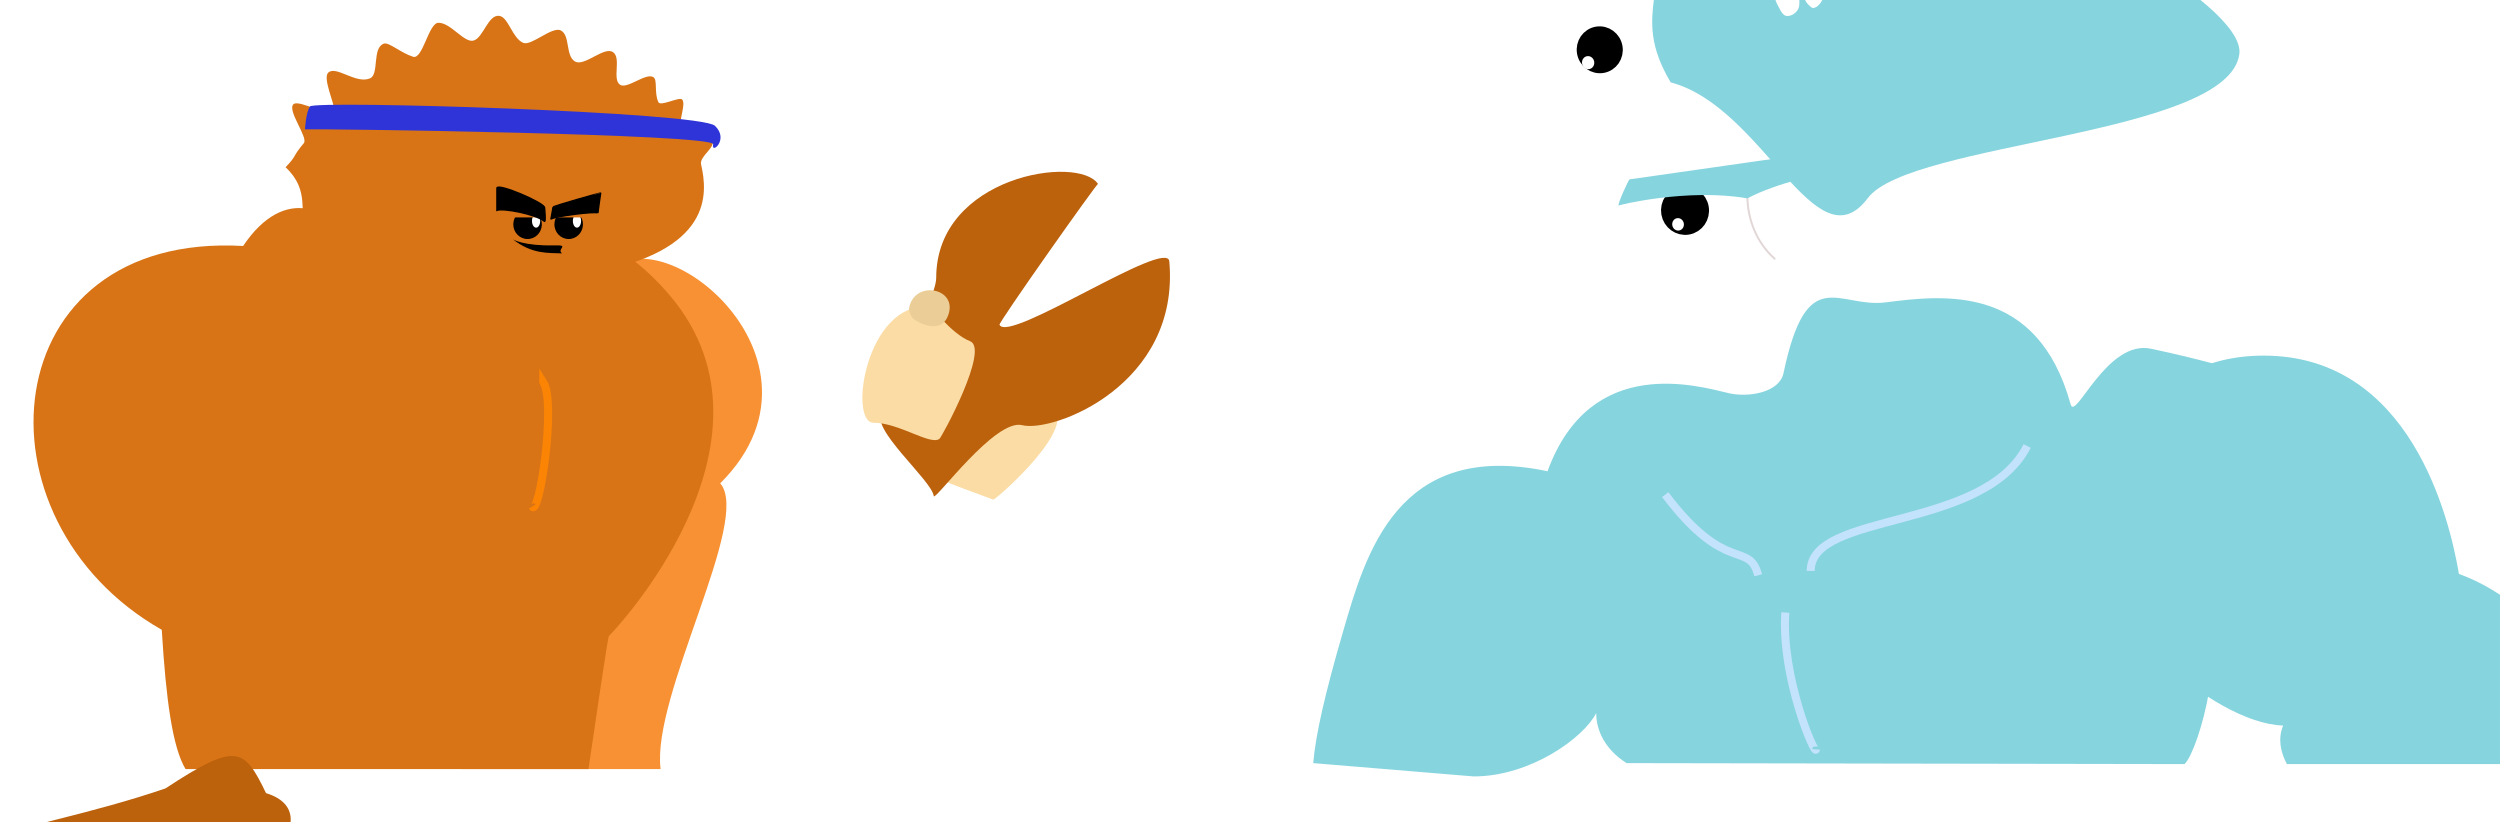
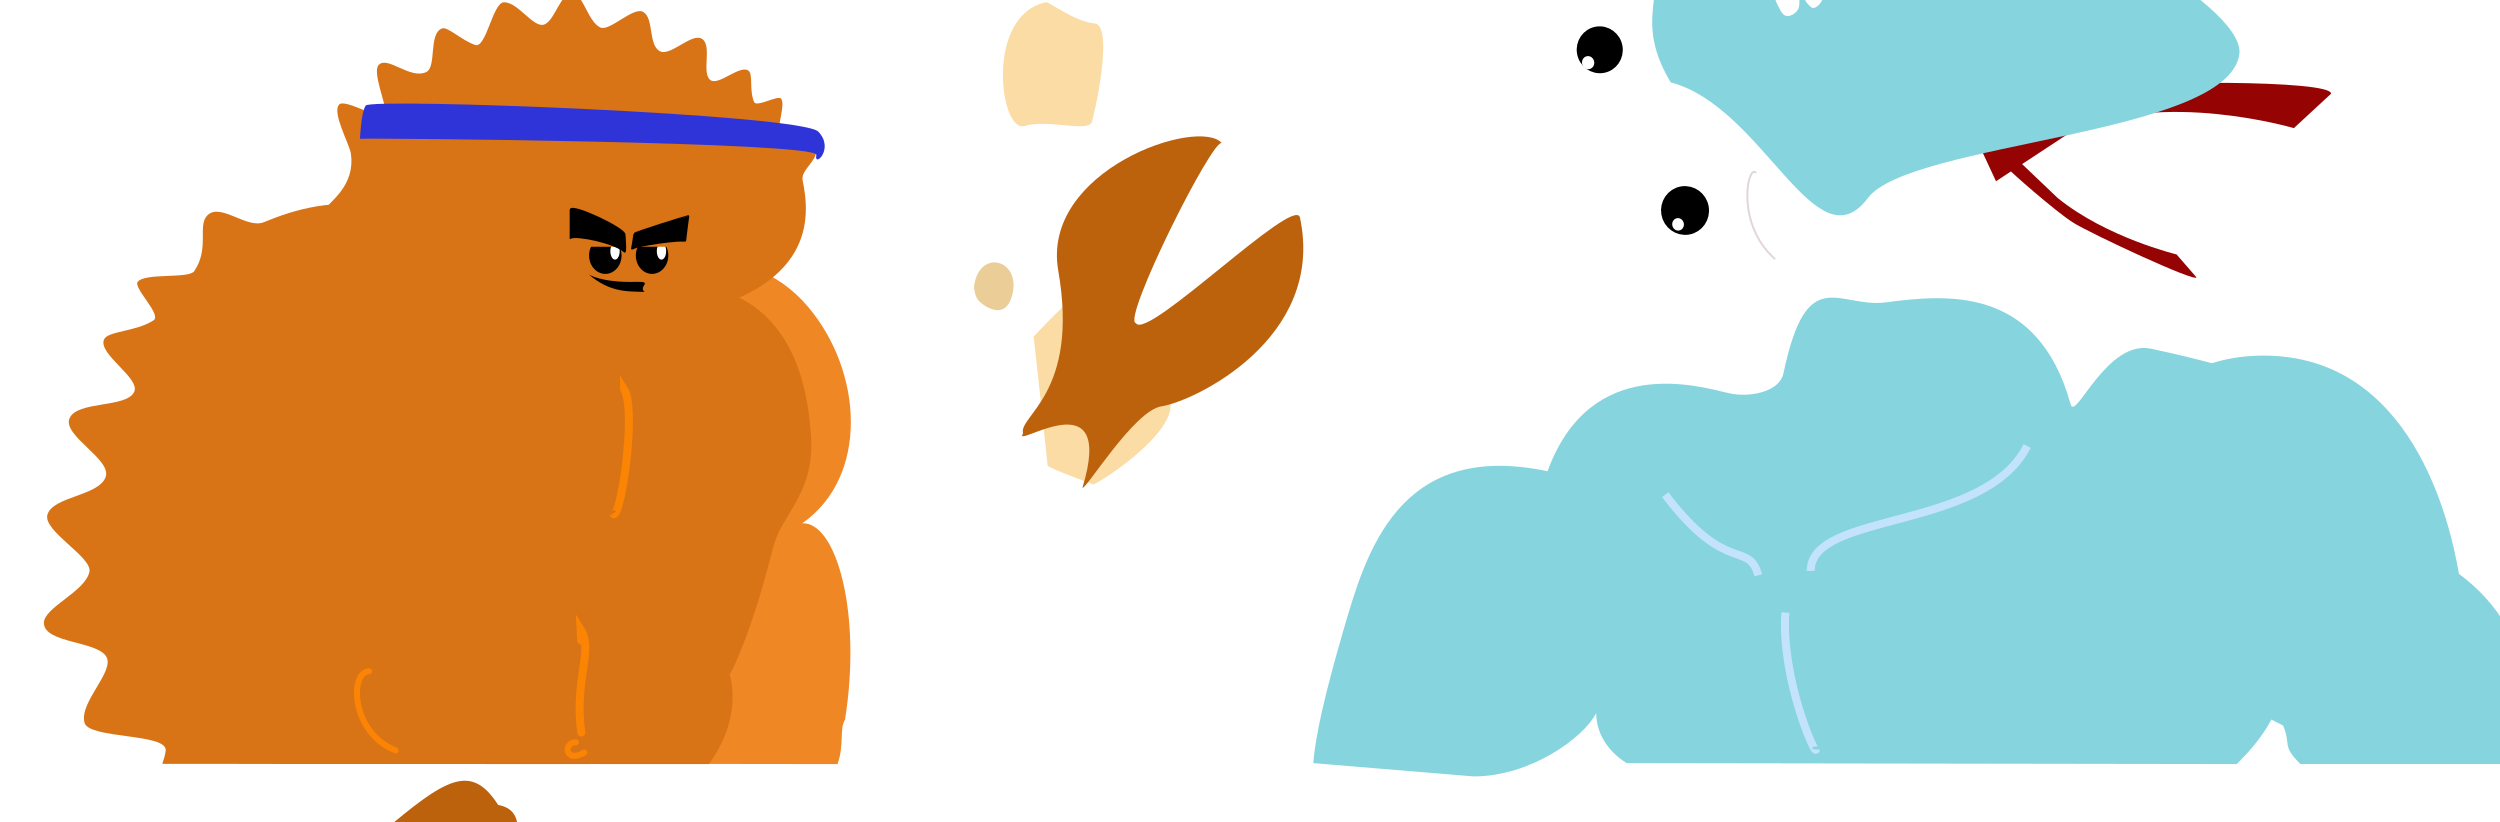
<svg xmlns="http://www.w3.org/2000/svg" xmlns:ns1="https://boxy-svg.com" viewBox="0 0 1248 410" width="1248px" height="410px">
  <defs>
    <path id="path-0" d="M 459.46 92.262 L 491.842 124.645" style="fill: none;" />
    <path id="path-1" d="M 503.107 101.708 C 541.095 100.731 572.751 103.852 603.429 106.92 C 612.04 108.121 612.642 111.852 615.807 113.434 C 616.723 113.892 616.711 111.553 617.436 110.829 C 624.791 97.468 628.944 83.142 636.327 72.067 L 636.653 71.09 C 636.96 70.169 638.608 67.964 638.608 67.507" style="fill: none;" />
    <ns1:grid x="0" y="0" width="32.911" height="30.966" />
    <linearGradient gradientUnits="userSpaceOnUse" x1="1115.336" y1="61.932" x2="1115.336" y2="394.298" id="gradient-1" gradientTransform="matrix(1, 0, 0, 1, 1779.565, 106.2542)">
      <stop offset="0" style="stop-color: rgba(134, 212, 222, 1)" />
      <stop offset="1" style="stop-color: rgba(54, 183, 200, 1)" />
    </linearGradient>
    <linearGradient gradientUnits="userSpaceOnUse" x1="172.321" y1="130.893" x2="172.321" y2="308.092" id="gradient-2">
      <stop offset="0" style="stop-color: rgba(216, 116, 22, 1)" />
      <stop offset="1" style="stop-color: rgba(124, 66, 13, 1)" />
    </linearGradient>
  </defs>
  <rect width="1248" height="350" style="stroke-linejoin: round; stroke-width: 0px; stroke: rgb(0, 0, 0); fill: rgba(33, 45, 61, 0);" x="1779.565" y="106.254" />
  <ellipse style="paint-order: stroke; stroke: rgb(0, 0, 0); stroke-width: 0px; fill: rgb(118, 185, 194);" cx="2802.31" cy="212.091" rx="29.981" ry="34.657" />
  <path style="fill: rgb(250, 220, 164); stroke: rgb(0, 0, 0); stroke-width: 0px; transform-origin: 2763.15px 369.077px;" d="M 2771.773 348.663 C 2753.708 349.013 2706.944 370.021 2743.18 376.392 C 2746.556 376.072 2712.301 385.654 2753.466 390.963 C 2790.029 391.795 2800.34 356.663 2795.349 347.177 L 2771.773 348.663 Z" />
  <path style="stroke: rgb(0, 0, 0); paint-order: fill; stroke-width: 5px; stroke-opacity: 0; fill: url('#gradient-1');" d="M 2999.318 399.341 C 3013.665 441.595 3015.401 451.575 2987.11 477.098 C 2952.25 508.547 2821.455 512.044 2789.557 464.805 C 2772.329 420.382 2786.736 312.313 2782.545 285.691 C 2758.148 158.35 2944.583 125.949 2990.073 231.062 C 3009.779 276.594 2982.201 348.928 2999.318 399.341 Z" />
  <ellipse style="fill: rgb(255, 255, 255); paint-order: stroke; stroke-width: 6px; stroke: rgb(255, 255, 255);" cx="2830.843" cy="244.812" rx="41.015" ry="37.623" />
  <ellipse style="fill: rgb(255, 255, 255); paint-order: stroke; stroke-width: 6px; stroke: rgb(255, 255, 255); transform-origin: 2922.93px 246.64px;" cx="2922.944" cy="246.64" rx="43.763" ry="41.659" />
  <path style="fill: rgb(255, 255, 255); paint-order: fill; stroke: rgb(0, 0, 0); stroke-width: 0px;" d="M 2850.113 292.569 C 2849.919 293.121 2849.219 301.556 2849.219 302.568 C 2849.219 302.77 2849.143 307.851 2849.143 309.163 C 2849.143 310.465 2848.762 313.141 2850.189 317.885 C 2851.067 320.816 2850.97 321.194 2852.128 322.992 C 2853.648 325.349 2859.35 325.956 2861.599 322.779 C 2863.326 320.342 2863.824 313.709 2863.838 313.525 C 2864.254 307.712 2864.21 301.216 2864.21 299.269 C 2864.21 299.087 2863.344 293.141 2862.793 292.356 C 2861.694 290.788 2850.189 291.065 2850.189 292.569" />
  <g transform="matrix(0.78393, 0, 0, 0.78393, 2690.482, 168.1785)" style="">
    <g>
      <ellipse style="stroke: rgb(0, 0, 0); paint-order: stroke; stroke-width: 12.648px;" cx="20.34" cy="90.046" rx="12.335" ry="12.678" transform="matrix(0.999709, 0.024132, -0.024132, 0.999709, 260.8167, 18.07469)" />
      <ellipse style="stroke: rgb(140, 37, 37); fill: rgb(255, 255, 255); stroke-opacity: 0; paint-order: stroke; stroke-width: 12.648px;" cx="8.84" cy="101.025" rx="4.968" ry="5.311" transform="matrix(0.999709, 0.024132, -0.024132, 0.999709, 261.3612, 15.79902)" />
    </g>
  </g>
  <ellipse style="stroke: rgb(0, 0, 0); paint-order: stroke; stroke-width: 12.648px;" cx="20.34" cy="90.046" rx="9.67" ry="9.939" transform="matrix(0.999709, 0.024132, -0.024132, 0.999709, 2817.116, 162.5674)" />
  <ellipse style="stroke: rgb(140, 37, 37); fill: rgb(255, 255, 255); stroke-opacity: 0; paint-order: stroke; stroke-width: 12.648px;" cx="8.84" cy="101.025" rx="3.895" ry="4.163" transform="matrix(0.999709, 0.024132, -0.024132, 0.999709, 2820.664, 159.3407)" />
  <path d="M 1930.698 264.239 C 1936.466 247.343 1915.443 263.996 1915.443 277.677 C 1915.443 291.358 1920.831 306.303 1934.646 308.764 C 1936.818 309.15 1946.129 300.136 1947.917 297.822 C 1953.063 291.164 1943.661 291.444 1939.713 287.388 C 1931.385 278.836 1926.111 277.677 1930.698 264.239 Z" style="stroke: rgb(0, 0, 0); stroke-width: 0px; fill: rgb(244, 134, 32); transform-box: fill-box; transform-origin: 263.495% 145.354%;" transform="matrix(-1, 0, 0, -1, 0.000217, -0.00004)" />
  <g transform="matrix(1, 0, 0, 1, 1774.405, 99.2254)">
    <path style="stroke: rgb(0, 0, 0); transform-box: fill-box; transform-origin: 67.576% 62.349%; stroke-width: 0px; paint-order: fill; fill-rule: evenodd; fill: url('#gradient-2');" d="M 28.101 233.462 C 28.083 233.444 32.463 226.558 40.427 217.21 C 43.681 213.39 33.925 201.9 38.32 197.559 C 42.069 193.856 60.198 201.109 61.005 195.028 C 61.565 190.811 56.981 176.81 61.005 173.063 C 66.344 168.091 75.698 177.334 85.27 173.278 C 91.713 170.548 86.489 155.341 94.69 152.523 C 98.082 151.357 105.904 155.909 114.421 158.643 C 121.05 160.771 124.952 135.627 131.638 135.627 C 140.063 135.627 148.941 149.326 155.303 147.702 C 162.061 145.977 165.253 129.662 172.974 130.967 C 179.057 131.995 181.755 146.238 189.095 149.247 C 194.569 151.491 208.604 137.87 214.501 140.82 C 220.998 144.071 217.509 158.089 224.162 161.871 C 230.457 165.45 243.568 151.65 249.675 155.407 C 255.837 159.197 249.01 173.947 254.657 177.621 C 259.495 180.769 272.226 169.154 277.254 172.504 C 280.137 174.425 277.59 183.068 280.603 189.413 C 282.052 192.465 294.661 185.623 296.619 187.539 C 299.633 190.489 293.63 203.703 296.246 206 C 303.996 212.808 313.642 210.472 316.71 214.692 C 320.395 219.761 308.776 222.701 310.119 228.523 C 315.555 252.1 319.205 302.213 179.873 307.682 C 6.136 314.5 28.101 234.105 28.101 233.462 Z" />
    <g transform="matrix(1, 0, 0, 1, -136.7882, -23.26958)" style="transform-origin: 367.697px 258.584px;">
      <g transform="matrix(0.78393, 0, 0, 0.78393, 524.9594, 230.3359)">
        <ellipse style="stroke: rgb(0, 0, 0); paint-order: stroke; stroke-width: 0px;" cx="20.34" cy="90.046" rx="12.335" ry="12.678" transform="matrix(0.999709, 0.024132, -0.024132, 0.999709, -273.2709, -32.27812)" />
      </g>
      <path style="stroke: rgb(0, 0, 0); stroke-width: 0px;" d="M 341.713 309.865 C 321.923 308.536 315.064 291.688 315.064 291.688 C 323.606 297.967 341.896 298.233 350.637 297.307 C 339.073 301.619 351.723 310.536 341.713 309.865 Z" />
      <path style="fill: rgb(216, 216, 216); stroke: rgb(0, 0, 0); fill-opacity: 0; stroke-linecap: round; stroke-width: 0px;" d="M 304.235 258.878 C 304.235 246.69 334.878 249.619 342.873 265.817 C 351.932 273.234 367.779 245.062 371.745 250.241" />
      <ellipse style="stroke: rgb(0, 0, 0); fill: rgb(255, 255, 255); stroke-opacity: 0; stroke-width: 0px;" cx="329.156" cy="276.006" rx="4.201" ry="6.863" />
      <ellipse style="stroke: rgb(0, 0, 0); paint-order: stroke; stroke-width: 0px;" cx="20.34" cy="90.046" rx="9.67" ry="9.939" transform="matrix(0.999709, 0.024132, -0.024132, 0.999709, 334.6534, 185.4752)" />
      <ellipse style="stroke: rgb(0, 0, 0); fill: rgb(255, 255, 255); stroke-opacity: 0; stroke-width: 0px;" cx="356.999" cy="276.006" rx="4.201" ry="6.863" />
    </g>
  </g>
  <ellipse style="stroke-opacity: 0; stroke: rgb(149, 223, 244); fill: rgb(180, 226, 231);" cx="2923.531" cy="300.438" rx="15.177" ry="7.306" />
  <path style="paint-order: stroke; stroke: rgb(0, 0, 0); stroke-width: 0px; fill: rgb(144, 229, 241); transform-origin: 2985.74px 205.246px;" d="M 2960.054 197.45 C 2963.059 159.347 3020.992 169.339 3010.069 214.782 C 3003.779 235.998 2978.857 240.247 2978.862 233.73" transform="matrix(0.999709, 0.024132, -0.024132, 0.999709, 0, -0.000001)" />
  <path style="fill: rgb(255, 255, 255); paint-order: fill; stroke: rgb(0, 0, 0); stroke-width: 0px;" d="M 2872.304 294.399 C 2872.112 294.951 2871.41 300.668 2871.41 301.681 C 2871.41 301.883 2871.003 307.165 2871.003 308.475 C 2871.003 309.777 2870.445 313.717 2871.522 318.596 C 2872.234 321.826 2872.461 322.584 2874.97 325.383 C 2876.888 327.521 2881.484 324.977 2883.735 321.802 C 2885.462 319.366 2885.766 314.129 2885.78 313.945 C 2886.196 308.133 2886.402 303.046 2886.402 301.099 C 2886.402 300.914 2885.537 294.971 2884.985 294.183 C 2883.887 292.618 2872.38 292.893 2872.38 294.396" />
  <path d="M 2868.363 299.024 C 2851.757 300.472 2835.729 303.642 2839.757 293.728 C 2843.785 283.813 2850.85 283.728 2857.909 283.88 C 2861.426 283.955 2870.123 283.939 2873.582 283.579 C 2876.564 283.268 2883.227 282.66 2894.903 291.558 C 2906.578 300.454 2890.495 306.712 2868.363 299.024 Z" style="fill: rgb(250, 220, 164); paint-order: fill; stroke: rgb(0, 0, 0); stroke-width: 0px; transform-origin: 2872.22px 295.987px;" />
  <ellipse style="stroke: rgb(0, 0, 0); paint-order: stroke; stroke-width: 6px;" cx="2864.627" cy="282.595" rx="10.873" ry="5.704" />
  <path d="M 2987.11 208.779 C 2987.11 215.021 2983.21 220.082 2978.401 220.082 C 2978.087 220.082 2977.779 220.06 2977.475 220.018 C 2977.45 214.645 2974.249 210.042 2969.707 208.099 C 2969.977 202.172 2973.765 197.476 2978.401 197.476 C 2983.21 197.476 2987.11 202.536 2987.11 208.779 Z" style="stroke: rgb(0, 0, 0);" />
  <ellipse style="stroke-opacity: 0; stroke: rgb(149, 223, 244); fill: rgb(180, 226, 231);" cx="2818.225" cy="295.605" rx="14.066" ry="7.306" />
  <path style="fill: rgb(250, 220, 164); stroke: rgb(0, 0, 0); stroke-width: 0px;" d="M 2889 366.557 C 2871.698 365.762 2840.058 387.235 2867.8 393.107 C 2870.385 392.815 2844.161 401.646 2875.678 406.539 C 2903.667 407.306 2930.115 375.633 2921.06 372.841 C 2900.465 366.492 2900.3 367.28 2889 366.557 Z" />
  <path style="stroke: rgb(0, 0, 0); stroke-width: 0px; fill: rgb(201, 93, 20); transform-box: fill-box; transform-origin: 255.361% -87.968%;" d="M 1904.393 385.075 C 1878.476 387.962 1887.398 431.069 1913.315 428.182 C 1913.315 428.182 1953.757 417.413 1925.975 418.34 C 1898.193 419.267 1905.036 395.104 1912.997 392.948 C 1920.958 390.793 1904.393 384.878 1904.393 385.075 Z" />
  <g transform="matrix(1, 0, 0, 1, 1782.968, 96.61983)">
    <path style="stroke: rgb(0, 0, 0); transform-box: fill-box; transform-origin: -40.215% 214.156%; stroke-width: 0px; fill: rgb(244, 134, 32);" d="M 331.446 162.417 C 342.464 192.25 248 214.05 254.965 166.736 C 257.283 185.332 320.428 132.584 331.446 162.417 Z" transform="matrix(-1, 0, 0, -1, 0.000015, -0.000049)" />
    <path style="stroke: rgb(0, 0, 0); transform-box: fill-box; transform-origin: -27.107% 202.499%; stroke-width: 0px; fill: rgb(201, 93, 20);" d="M 277.272 134.629 C 262.917 143.754 244.761 176.998 246.727 184.029 C 265.054 156.149 310.276 174.656 326.974 173.881 C 343.671 173.105 319.844 107.565 277.272 134.629 Z" transform="matrix(-1, 0, 0, -1, -0.000012, 0.000019)" />
  </g>
  <path style="stroke: rgb(0, 0, 0); stroke-width: 0px; fill: rgb(244, 134, 32); transform-origin: 1999.31px 343.902px;" d="M 2077.574 395.548 C 2091.343 366.771 1990.035 365.117 1994.75 406.139 C 1998.389 389.061 2063.806 424.327 2077.574 395.548 Z" />
  <g transform="matrix(0.876621, 0.045942, -0.033278, 0.634978, 1440.464, 416.4529)" style="transform-origin: 554.424px -74.481px;">
    <path d="M 585.232 -186.119 C 585.232 -186.119 606.437 -173.561 612.352 -164.666 C 619.637 -153.711 619.031 -133.474 619.031 -133.474 L 617.457 -13.851 L 585.448 -13.851 L 580.677 -19.767 L 580.677 -22.919 C 583.372 -23.692 585.232 -25.335 585.232 -27.236 C 585.232 -29.137 583.372 -30.781 580.677 -31.553 L 580.677 -34.646 C 583.372 -35.418 585.232 -37.061 585.232 -38.963 C 585.232 -40.864 583.372 -42.507 580.677 -43.28 L 580.677 -46.372 C 583.372 -47.145 585.232 -48.788 585.232 -50.689 C 585.232 -52.591 583.372 -54.234 580.677 -55.006 L 580.677 -58.099 C 583.372 -58.872 585.232 -60.515 585.232 -62.416 C 585.232 -64.317 583.372 -65.961 580.677 -66.733 L 580.677 -69.826 C 583.372 -70.598 585.232 -72.241 585.232 -74.143 C 585.232 -76.044 583.372 -77.687 580.677 -78.46 L 580.677 -81.082 C 585.232 -87.348 587.956 -90.176 585.232 -98.476 L 585.232 -186.119 Z" style="fill: rgb(216, 216, 216); stroke: rgb(0, 0, 0); stroke-width: 0px;" />
    <rect x="591.501" y="-136.767" width="6.682" height="106.109" style="stroke: rgb(0, 0, 0); stroke-opacity: 0; fill: rgb(255, 255, 255); stroke-width: 0px;" rx="3.911" ry="3.911" />
    <rect x="585.848" y="-6.565" width="27.065" height="55.004" style="stroke: rgb(0, 0, 0); fill: rgb(130, 107, 82); stroke-width: 0px;" rx="11.347" ry="11.347" />
    <rect x="574.786" y="-13.851" width="50.271" height="11.815" style="stroke-miterlimit: 4.15; stroke: rgb(0, 0, 0); fill: rgb(80, 64, 64); stroke-width: 0px;" rx="4.274" ry="4.274" />
    <text style="fill: rgb(255, 255, 255); font-family: 'agave NF'; font-size: 26.502px; font-weight: 700; letter-spacing: -0.7px; line-height: 42.403px; stroke-width: 0px; word-spacing: -0.9px; white-space: pre; transform-box: fill-box; transform-origin: 45.024px 13.296px;" transform="matrix(0, -1.169721, 0.640752, 0, 92.13033, -179.0036)" x="470.535" y="108.548">Borrow</text>
  </g>
  <path style="stroke: rgb(0, 0, 0); stroke-width: 0px; fill: rgb(201, 93, 20); transform-origin: 2002.93px 347.469px;" d="M 2022.314 439.582 C 2008.58 433.953 1992.462 407.242 1994.822 400.535 C 2011.42 422.374 2057.424 397.448 2073.969 395.114 C 2090.515 392.779 2063.048 456.277 2022.314 439.582 Z" />
  <path d="M 1817.649 409.551 C 1825.477 426.563 1801.611 412.013 1801.611 396.913 C 1801.611 381.811 1805.65 369.378 1817.649 366.662 C 1819.535 366.234 1829.833 366.823 1831.385 369.378 C 1835.855 376.727 1828.706 381.473 1825.276 385.95 C 1818.043 395.392 1814.334 402.346 1817.649 409.551 Z" style="stroke: rgb(0, 0, 0); stroke-width: 0px; fill: rgb(201, 93, 20); transform-box: fill-box; transform-origin: 567.27% -18.007%;" />
  <path d="M 1838.812 433.813 C 1849.648 457.268 1816.614 437.211 1816.614 416.391 C 1816.614 395.572 1822.203 378.431 1838.812 374.686 C 1841.424 374.098 1855.675 374.909 1857.826 378.431 C 1864.012 388.563 1854.116 395.107 1849.368 401.28 C 1839.356 414.295 1834.223 423.879 1838.812 433.813 Z" style="stroke: rgb(0, 0, 0); stroke-width: 0px; fill: rgb(201, 93, 20); transform-box: fill-box; transform-origin: 466.083% -35.176%;" />
  <path d="M 1867.863 440.736 C 1878.698 464.191 1845.664 444.134 1845.664 423.314 C 1845.664 402.495 1851.255 385.354 1867.863 381.609 C 1870.474 381.021 1884.726 381.832 1886.876 385.354 C 1893.062 395.486 1883.166 402.03 1878.42 408.203 C 1868.408 421.218 1863.273 430.802 1867.863 440.736 Z" style="stroke: rgb(0, 0, 0); stroke-width: 0px; fill: rgb(201, 93, 20); transform-box: fill-box; transform-origin: 400.394% -45.661%;" />
  <path d="M 2147.526 302.225 L 2147.526 296.308 L 2153.443 296.308 L 2153.443 254.892 L 2147.526 254.892 L 2147.526 248.975 L 2171.193 248.975 L 2171.193 254.892 L 2165.276 254.892 L 2165.276 296.308 L 2177.109 296.308 L 2177.109 290.392 L 2183.026 290.392 L 2183.026 284.475 L 2188.943 284.475 L 2188.943 302.225 L 2147.526 302.225 Z M 2194.85 296.308 L 2194.85 272.642 L 2200.767 272.642 L 2200.767 266.725 L 2230.35 266.725 L 2230.35 272.642 L 2236.267 272.642 L 2236.267 296.308 L 2230.35 296.308 L 2230.35 302.225 L 2200.767 302.225 L 2200.767 296.308 L 2194.85 296.308 Z M 2206.683 296.308 L 2224.433 296.308 L 2224.433 272.642 L 2206.683 272.642 L 2206.683 296.308 Z M 2242.174 302.225 L 2242.174 266.725 L 2259.924 266.725 L 2259.924 272.642 L 2265.841 272.642 L 2265.841 266.725 L 2277.674 266.725 L 2277.674 272.642 L 2283.591 272.642 L 2283.591 302.225 L 2271.757 302.225 L 2271.757 278.558 L 2265.841 278.558 L 2265.841 296.308 L 2259.924 296.308 L 2259.924 278.558 L 2254.007 278.558 L 2254.007 302.225 L 2242.174 302.225 Z M 2289.51 302.225 L 2289.51 266.725 L 2307.26 266.725 L 2307.26 272.642 L 2313.177 272.642 L 2313.177 266.725 L 2325.01 266.725 L 2325.01 272.642 L 2330.927 272.642 L 2330.927 302.225 L 2319.094 302.225 L 2319.094 278.558 L 2313.177 278.558 L 2313.177 296.308 L 2307.26 296.308 L 2307.26 278.558 L 2301.344 278.558 L 2301.344 302.225 L 2289.51 302.225 Z M 2348.668 302.225 L 2348.668 296.308 L 2354.584 296.308 L 2354.584 272.642 L 2348.668 272.642 L 2348.668 266.725 L 2366.418 266.725 L 2366.418 296.308 L 2372.334 296.308 L 2372.334 302.225 L 2348.668 302.225 Z M 2354.584 260.808 L 2354.584 248.975 L 2366.418 248.975 L 2366.418 260.808 L 2354.584 260.808 Z M 2384.159 302.225 L 2384.159 296.308 L 2390.075 296.308 L 2390.075 290.392 L 2395.992 290.392 L 2395.992 278.558 L 2390.075 278.558 L 2390.075 272.642 L 2384.159 272.642 L 2384.159 266.725 L 2395.992 266.725 L 2395.992 272.642 L 2401.909 272.642 L 2401.909 278.558 L 2407.825 278.558 L 2407.825 272.642 L 2413.742 272.642 L 2413.742 266.725 L 2425.575 266.725 L 2425.575 272.642 L 2419.659 272.642 L 2419.659 278.558 L 2413.742 278.558 L 2413.742 290.392 L 2419.659 290.392 L 2419.659 296.308 L 2425.575 296.308 L 2425.575 302.225 L 2413.742 302.225 L 2413.742 296.308 L 2407.825 296.308 L 2407.825 290.392 L 2401.909 290.392 L 2401.909 296.308 L 2395.992 296.308 L 2395.992 302.225 L 2384.159 302.225 Z M 2478.819 302.225 L 2478.819 296.308 L 2484.735 296.308 L 2484.735 254.892 L 2478.819 254.892 L 2478.819 248.975 L 2514.319 248.975 L 2514.319 254.892 L 2520.235 254.892 L 2520.235 272.642 L 2514.319 272.642 L 2514.319 278.558 L 2520.235 278.558 L 2520.235 296.308 L 2514.319 296.308 L 2514.319 302.225 L 2478.819 302.225 Z M 2496.569 296.308 L 2508.402 296.308 L 2508.402 278.558 L 2496.569 278.558 L 2496.569 296.308 Z M 2496.569 272.642 L 2508.402 272.642 L 2508.402 254.892 L 2496.569 254.892 L 2496.569 272.642 Z M 2555.726 296.308 L 2561.643 296.308 L 2561.643 302.225 L 2537.976 302.225 L 2537.976 296.308 L 2543.893 296.308 L 2543.893 254.892 L 2537.976 254.892 L 2537.976 248.975 L 2555.726 248.975 L 2555.726 296.308 Z M 2573.479 296.308 L 2573.479 272.642 L 2579.396 272.642 L 2579.396 266.725 L 2608.979 266.725 L 2608.979 272.642 L 2614.896 272.642 L 2614.896 296.308 L 2608.979 296.308 L 2608.979 302.225 L 2579.396 302.225 L 2579.396 296.308 L 2573.479 296.308 Z M 2585.312 296.308 L 2603.062 296.308 L 2603.062 272.642 L 2585.312 272.642 L 2585.312 296.308 Z M 2620.803 308.142 L 2620.803 302.225 L 2632.636 302.225 L 2632.636 308.142 L 2644.47 308.142 L 2644.47 296.308 L 2626.72 296.308 L 2626.72 290.392 L 2620.803 290.392 L 2620.803 272.642 L 2626.72 272.642 L 2626.72 266.725 L 2644.47 266.725 L 2644.47 272.642 L 2632.636 272.642 L 2632.636 290.392 L 2644.47 290.392 L 2644.47 272.642 L 2650.386 272.642 L 2650.386 266.725 L 2662.22 266.725 L 2662.22 272.642 L 2656.303 272.642 L 2656.303 308.142 L 2650.386 308.142 L 2650.386 314.058 L 2626.72 314.058 L 2626.72 308.142 L 2620.803 308.142 Z" style="fill: rgb(255, 255, 255);" />
  <path style="fill: rgb(216, 216, 216); stroke: rgb(0, 0, 0); stroke-width: 5px; stroke-linecap: round; stroke-linejoin: round; fill-opacity: 0;" d="M 1952.14 327.14 C 1959.325 346.239 1988.925 352.625 2001.694 329.436" />
-   <path style="stroke: rgb(0, 0, 0); fill: rgb(134, 212, 222); stroke-width: 0px;" d="M 796.825 355.983 C 790.595 368.3 763.933 387.592 735.677 387.592 L 655.572 380.95 C 656.697 366.946 661.546 345.925 670.489 315.155 C 681.739 276.449 697.686 219.426 772.533 235.249 C 794.025 176.266 848.234 192.877 863.11 196.297 C 872.709 198.504 888.264 196.061 890.324 186.276 C 902.051 130.571 917.629 153.979 941.366 150.937 C 970.66 147.183 1017.094 141.877 1033.669 201.874 C 1036.042 210.463 1051.644 169.36 1073.813 174.084 C 1284.267 218.927 1114.393 278.613 1097.106 305.763 C 1113.684 316.124 1097.93 374.346 1090.527 381.434 L 811.998 380.95 C 801.52 374.346 796.825 364.908 796.825 355.983 Z" />
-   <path style="stroke: rgb(0, 0, 0); stroke-width: 0px; fill: rgb(247, 145, 51);" d="M 225.372 383.265 C 172.8 359.315 214.868 101.79 298.594 145.134 C 314.887 94.278 425.644 175.403 359.536 241.286 C 375.385 259.342 325.141 347.215 329.769 383.926 L 230.584 383.926 C 227.276 383.507 225.372 383.265 225.372 383.265 Z" />
-   <path style="stroke: rgb(0, 0, 0); fill: rgb(216, 116, 22); stroke-width: 0px;" d="M 241.88 111.169 C 233.978 117.534 287.857 92.052 334.736 147.905 C 396.583 221.592 304.267 317.541 303.917 317.541 C 303.537 317.541 297.106 361.086 293.759 383.926 L 92.618 383.926 C 86.14 373.12 82.877 349.428 80.756 314.394 C -16.103 259.339 -3.433 115.69 121.364 122.791 C 142.56 91.215 166.862 105.202 171.97 121.192 L 207.018 122.712 Z" />
-   <g transform="matrix(0.737115, 0, 0, 0.737115, 134.9, 25.68608)" style="">
-     <path style="stroke: rgb(0, 0, 0); stroke-width: 0px; paint-order: fill; fill-rule: evenodd; fill: rgb(216, 116, 22); transform-box: fill-box; transform-origin: 67.576% 62.349%;" d="M 10.391 78.408 C 18.307 70.262 14.753 71.504 22.717 62.156 C 25.971 58.336 11.305 40.095 15.7 35.754 C 19.449 32.051 42.488 46.055 43.295 39.974 C 43.855 35.757 35.282 18.074 39.306 14.327 C 44.645 9.355 57.988 22.28 67.56 18.224 C 74.003 15.494 68.779 -2.475 76.98 -5.293 C 80.372 -6.459 88.194 0.855 96.711 3.589 C 103.34 5.717 107.242 -19.427 113.928 -19.427 C 122.353 -19.427 131.231 -5.728 137.593 -7.352 C 144.351 -9.077 147.543 -25.392 155.264 -24.087 C 161.347 -23.059 164.045 -8.816 171.385 -5.807 C 176.859 -3.563 190.894 -17.184 196.791 -14.234 C 203.288 -10.983 199.799 3.035 206.452 6.817 C 212.747 10.396 225.858 -3.404 231.965 0.353 C 238.127 4.143 231.3 18.893 236.947 22.567 C 241.785 25.715 254.516 14.1 259.544 17.45 C 262.427 19.371 259.88 28.014 262.893 34.359 C 264.342 37.411 276.951 30.569 278.909 32.485 C 281.923 35.435 275.92 48.649 278.536 50.946 C 286.286 57.754 295.932 55.418 299 59.638 C 302.685 64.707 290.452 70.716 291.795 76.538 C 296.393 96.479 299.713 135.404 216.323 150.243 C 227.026 163.271 217.104 171.06 209.768 171.888 C 204.584 172.474 178.079 173.955 171.989 170.541 C 162.314 167.613 142.581 142.743 135.469 138.071 C -27.444 138.569 45.259 111.084 10.391 78.408 Z" />
+   <path style="stroke: rgb(0, 0, 0); fill: rgb(134, 212, 222); stroke-width: 0px;" d="M 796.825 355.983 C 790.595 368.3 763.933 387.592 735.677 387.592 L 655.572 380.95 C 656.697 366.946 661.546 345.925 670.489 315.155 C 681.739 276.449 697.686 219.426 772.533 235.249 C 794.025 176.266 848.234 192.877 863.11 196.297 C 872.709 198.504 888.264 196.061 890.324 186.276 C 902.051 130.571 917.629 153.979 941.366 150.937 C 970.66 147.183 1017.094 141.877 1033.669 201.874 C 1036.042 210.463 1051.644 169.36 1073.813 174.084 C 1284.267 218.927 1114.393 278.613 1097.106 305.763 C 1113.684 316.124 1167.466 330.601 1116.633 381.434 L 811.998 380.95 C 801.52 374.346 796.825 364.908 796.825 355.983 Z" />
+   <path style="stroke: rgb(0, 0, 0); stroke-width: 0px; fill: rgb(247, 145, 51); transform-box: fill-box; transform-origin: 50% 50%;" d="M -2.674 -75.299 C -55.246 -99.249 -13.178 -356.774 70.548 -313.43 C 86.841 -364.286 197.598 -283.161 131.49 -217.278 C 147.339 -199.222 97.095 -111.349 101.723 -74.638 L 2.538 -74.638 C -0.77 -75.057 -2.674 -75.299 -2.674 -75.299 Z" transform="matrix(0.788011, -0.615661, 0.615661, 0.788011, 0.000002, -0.000002)" />
+   <path style="stroke: rgb(0, 0, 0); stroke-width: 0px; stroke-linecap: round; fill: rgb(239, 135, 36);" d="M 400.463 261.243 C 417.318 260.299 430.381 305.649 421.823 359.357 C 418.942 363.687 421.577 371.592 418.096 381.434 L 329.173 381.32 C 299.204 340.914 296.605 303.064 303.216 283.948 C 195.696 193.158 342.048 80.93 403.293 153.057 C 430.756 185.4 433.965 237.846 400.463 261.243 Z" />
+   <path style="stroke: rgb(0, 0, 0); fill: rgb(216, 116, 22); stroke-width: 0px;" d="M 311.02 145.591 C 301.864 149.868 399.42 110.176 404.984 219.893 C 405.968 246.92 389.981 257.089 385.946 273.224 C 374.775 317.887 364.532 336.697 364.29 336.632 C 364.049 336.567 371.686 356.846 353.905 381.434 L 136.394 381.32 C 133.581 357.494 134.02 336.727 115.988 308.418 C 26.891 228.34 86.222 117.614 193.965 126.516 C 222.36 100.736 241.646 120.694 242.25 137.764 L 274.997 148.145 L 311.02 145.591 Z" />
+   <g transform="matrix(0.838046, 0, 0, 0.925921, 156.1224, 19.11332)" style="">
+     <path style="stroke: rgb(0, 0, 0); stroke-width: 0px; paint-order: fill; fill-rule: evenodd; fill: rgb(216, 116, 22); transform-box: fill-box; transform-origin: 67.576% 62.349%;" d="M 2.88 95.85 C 10.796 87.704 25.394 79.565 22.717 62.156 C 21.954 57.196 11.305 40.095 15.7 35.754 C 19.449 32.051 42.488 46.055 43.295 39.974 C 43.855 35.757 35.282 18.074 39.306 14.327 C 44.645 9.355 57.988 22.28 67.56 18.224 C 74.003 15.494 68.779 -2.475 76.98 -5.293 C 80.372 -6.459 88.194 0.855 96.711 3.589 C 103.34 5.717 107.242 -19.427 113.928 -19.427 C 122.353 -19.427 131.231 -5.728 137.593 -7.352 C 144.351 -9.077 147.543 -25.392 155.264 -24.087 C 161.347 -23.059 164.045 -8.816 171.385 -5.807 C 176.859 -3.563 190.894 -17.184 196.791 -14.234 C 203.288 -10.983 199.799 3.035 206.452 6.817 C 212.747 10.396 225.858 -3.404 231.965 0.353 C 238.127 4.143 231.3 18.893 236.947 22.567 C 241.785 25.715 254.516 14.1 259.544 17.45 C 262.427 19.371 259.88 28.014 262.893 34.359 C 264.342 37.411 276.951 30.569 278.909 32.485 C 281.923 35.435 275.92 48.649 278.536 50.946 C 286.286 57.754 295.932 55.418 299 59.638 C 302.685 64.707 290.452 70.716 291.795 76.538 C 296.393 96.479 299.713 135.404 216.323 150.243 C 227.026 163.271 217.104 171.06 209.768 171.888 C 204.584 172.474 178.079 173.955 171.989 170.541 C 162.314 167.613 135.07 160.185 127.958 155.513 C -34.955 156.011 37.748 128.526 2.88 95.85 Z" />
+     <path style="stroke: rgb(0, 0, 0); stroke-width: 0px; paint-order: fill; fill-rule: evenodd; fill: rgb(216, 116, 22);" d="M -87.605 384.114 C -86.254 374.55 -133.434 377.899 -135.973 368.982 C -139.174 357.747 -117.647 341.247 -123.016 333.316 C -128.717 324.89 -159.582 326.184 -160.143 315.445 C -160.583 306.982 -135.722 298.538 -133.041 287.727 C -131.04 279.664 -161.127 265.582 -158.005 256.715 C -154.565 246.946 -127.762 246.829 -123.415 236.67 C -119.3 227.059 -149.361 214.268 -144.852 204.845 C -140.304 195.341 -110.903 199.426 -106.37 190.648 C -102.487 183.125 -128.432 170.097 -124.252 162.253 C -121.856 157.755 -105.18 158.212 -94.792 152.035 C -89.796 149.064 -107.02 134.577 -104.282 131.316 C -100.064 126.292 -73.768 129.802 -70.587 125.533 C -61.157 112.883 -69.066 100.813 -62.561 95.287 C -54.748 88.647 -39.181 102.917 -29.11 99.146 C 5.386 86.23 74.871 68.564 133.509 174.719 C 153.123 156.016 171.047 166.598 175.339 176.098 C 178.373 182.813 191.129 217.654 187.238 226.936 C 185.59 240.835 147.884 275.61 142.094 286.682 C 156.17 335.359 163.544 368.197 165.445 391.308 L -89.618 391.184 C -88.707 388.642 -87.968 386.685 -87.605 384.114 Z" />
    <g transform="matrix(1, 0, 0, 1, -150.691, -158.8965)" style="transform-origin: 367.697px 258.584px;">
      <g transform="matrix(0.78393, 0, 0, 0.78393, 524.9594, 230.3359)">
        <ellipse style="stroke: rgb(0, 0, 0); paint-order: stroke; stroke-width: 0px;" cx="20.34" cy="90.046" rx="12.335" ry="12.678" transform="matrix(0.999709, 0.024132, -0.024132, 0.999709, -273.2709, -32.27812)" />
      </g>
      <path style="stroke: rgb(0, 0, 0); stroke-width: 0px;" d="M 343.332 290.218 C 322.34 290.746 315.064 286.155 315.064 286.155 C 327.961 296.29 339.075 295.284 348.347 295.651 C 344.315 292.604 353.95 289.951 343.332 290.218 Z" />
      <path style="fill: rgb(216, 216, 216); stroke: rgb(0, 0, 0); fill-opacity: 0; stroke-linecap: round; stroke-width: 0px;" d="M 304.235 258.878 C 304.235 246.69 334.878 249.619 342.873 265.817 C 351.932 273.234 367.779 245.062 371.745 250.241" />
      <ellipse style="stroke: rgb(0, 0, 0); fill: rgb(255, 255, 255); stroke-opacity: 0; stroke-width: 0px;" cx="330.741" cy="273.684" rx="2.78" ry="4.541" />
      <ellipse style="stroke: rgb(0, 0, 0); paint-order: stroke; stroke-width: 0px;" cx="20.34" cy="90.046" rx="9.67" ry="9.939" transform="matrix(0.999709, 0.024132, -0.024132, 0.999709, 334.6534, 185.4752)" />
      <ellipse style="stroke: rgb(0, 0, 0); fill: rgb(255, 255, 255); stroke-opacity: 0; stroke-width: 0px;" cx="358.421" cy="273.684" rx="2.779" ry="4.541" />
    </g>
-     <path style="transform-origin: 126.535px 66.323px; stroke: rgb(52, 44, 207); stroke-width: 0px; fill: rgb(47, 52, 216);" d="M 19.309 41.692 C 15.687 45.317 13.037 56.257 13.037 56.257 C 16.943 56.492 285.459 112.334 282.461 119.008 C 279.463 125.682 293.937 118.015 286.039 106.885 C 278.141 95.755 22.931 38.067 19.309 41.692 Z" transform="matrix(0.981627, -0.190809, 0.190809, 0.981627, -0.000006, 0.000011)" />
+     <path style="stroke: rgb(52, 44, 207); stroke-width: 0px; fill: rgb(47, 52, 216); transform-origin: 126.535px 66.323px;" d="M 24.019 41.626 C 20.397 45.251 17.283 58.576 17.283 58.576 C 21.189 58.811 285.459 112.334 282.461 119.008 C 279.463 125.682 293.937 118.015 286.039 106.885 C 278.141 95.755 27.641 38.001 24.019 41.626 Z" transform="matrix(0.981627, -0.190809, 0.190809, 0.981627, -0.000008, 0.000015)" />
    <rect x="153.544" y="89.347" width="67.51" height="23.046" style="stroke: rgb(0, 0, 0); fill: rgb(216, 116, 22); stroke-width: 0px;" />
    <path style="stroke: rgb(0, 0, 0);" d="M 191.538 105.466 C 191.538 105.865 190.072 113.75 190.072 113.75 C 190.072 111.871 221.877 107.809 221.877 109.498 C 221.877 108.701 223.768 95.852 223.768 95.852 C 223.693 95.702 191.376 104.744 191.538 105.466 Z" />
    <path style="stroke: rgb(0, 0, 0);" d="M 153.544 92.493 C 153.544 92.892 153.544 107.557 153.544 107.557 C 157.891 105.963 179.551 110.124 185.495 114.879 C 186.871 116.808 185.779 105.887 185.779 105.887 C 186.269 102.701 154.028 88.95 153.544 92.493 Z" />
  </g>
-   <path style="stroke: rgb(0, 0, 0); fill: rgb(134, 212, 222); transform-box: fill-box; transform-origin: 50% 50%; stroke-width: 0px;" d="M 581.069 195.86 C 586.323 189.321 657.088 181.417 645.844 219.307 C 683.544 292.057 651.154 324.98 645.143 434.92 C 645.143 434.92 614.898 453.571 601.158 443.934 C 580.416 450.983 594.696 469.411 589.22 427.467 C 571.865 388.618 539.33 263.766 565.195 239.805" transform="matrix(-0.681998, 0.731354, -0.731354, -0.681998, -7.353652, -22.40681)" />
+   <path style="stroke: rgb(0, 0, 0); fill: rgb(134, 212, 222); stroke-width: 0px; transform-box: fill-box; transform-origin: 50% 50%;" d="M 581.356 155.373 C 586.61 148.834 657.375 140.93 646.131 178.82 C 683.831 251.57 653.854 261.907 647.843 371.847 C 647.843 371.847 602.876 416.259 597.4 374.315 C 571.441 337.771 539.617 223.279 565.482 199.318" transform="matrix(-0.866025, 0.5, -0.5, -0.866025, 1.849706, 9.751047)" />
  <ellipse style="paint-order: stroke; stroke: rgb(0, 0, 0); stroke-width: 0px; fill: rgb(118, 185, 194); transform-box: fill-box; transform-origin: 50% 50%;" cx="779.275" cy="592.172" rx="27.688" ry="32.006" transform="matrix(0.981627, -0.190809, 0.190809, 0.981627, 41.00613, -537.6591)" />
+   <path style="stroke: rgb(0, 0, 0); fill: rgb(149, 3, 3); stroke-width: 0px; transform-origin: 1000.63px 77.32px;" d="M 988.493 73.491 C 987.568 72.566 1031.482 47.887 1047.938 44.109 C 1064.394 40.331 1164.442 39.688 1163.652 46.798 L 1145.096 63.965 C 1145.096 63.965 1079.455 44.527 1033.739 65.933 L 996.402 90.478 L 988.493 73.491 Z">
+     <animateTransform type="skewY" additive="sum" attributeName="transform" values="0;-5;5;0" dur="4.02s" fill="freeze" begin="-0.02s" keyTimes="0; 0.316; 0.71; 1" calcMode="spline" keySplines="0 0 1 1; 0.42 0 0.58 1; 0 0 1 1" repeatCount="indefinite" />
+   </path>
+   <path style="stroke: rgb(0, 0, 0); fill: rgb(149, 3, 3); stroke-width: 0px; transform-origin: 957.927px 48.061px;" d="M 1003.129 84.748 C 1002.637 84.891 1026.026 105.506 1034.791 111.051 C 1043.556 116.597 1096.845 141.424 1096.424 138.397 L 1086.541 127.003 C 1086.541 127.003 1051.578 118.624 1027.229 98.873 L 1007.342 79.926 L 1003.129 84.748 Z">
+     <animateTransform type="skewY" additive="sum" attributeName="transform" values="0;3;-3;0" dur="4.02s" fill="freeze" begin="-0.02s" keyTimes="0; 0.316; 0.71; 1" calcMode="spline" keySplines="0 0 1 1; 0.42 0 0.58 1; 0 0 1 1" repeatCount="indefinite" />
+   </path>
  <path style="stroke: rgb(0, 0, 0); paint-order: fill; stroke-opacity: 0; fill: rgb(134, 212, 222); transform-box: fill-box; transform-origin: 50% 50%;" d="M 1092.173 239.919 C 1078.844 278.914 922.564 251.457 896.437 275.027 C 864.244 304.071 854.03 220.382 810.836 199.558 C 796.746 160.132 822.812 154.754 816.083 109.857 C 798.335 -8.56 966.127 -35.581 1008.137 61.492 C 1018.948 86.472 1014.964 163.505 1014.964 163.505 C 996.666 134.788 1100.845 214.549 1092.173 239.919 Z" transform="matrix(0.981627, -0.190809, 0.190809, 0.981627, -0.012498, -0.05788)" />
  <ellipse style="fill: rgb(255, 255, 255); paint-order: stroke; stroke-width: 6px; stroke: rgb(255, 255, 255); transform-box: fill-box; transform-origin: 50% 50%;" cx="800.97" cy="659.243" rx="37.878" ry="34.745" transform="matrix(0.981627, -0.190809, 0.190809, 0.981627, 50.79733, -547.7507)" />
  <ellipse style="fill: rgb(255, 255, 255); paint-order: stroke; stroke-width: 6px; stroke: rgb(255, 255, 255); transform-origin: 893.061px 661.071px;" cx="893.071" cy="661.071" rx="40.416" ry="38.472" transform="matrix(0.981627, -0.190809, 0.190809, 0.981627, 25.05167, -559.669)" />
  <path style="fill: rgb(255, 255, 255); paint-order: fill; stroke: rgb(0, 0, 0); stroke-width: 0px; transform-box: fill-box; transform-origin: 50% 50%;" d="M 870.781 150.628 C 870.602 151.107 869.956 158.423 869.956 159.302 C 869.956 159.476 869.886 163.883 869.886 165.021 C 869.886 166.15 869.534 168.472 870.852 172.587 C 871.662 175.129 871.573 175.457 872.642 177.016 C 874.046 179.061 878.308 178.363 880.385 175.607 C 881.98 173.493 881.949 168.143 881.962 167.984 C 882.346 162.942 880.562 156.835 880.562 155.147 C 880.562 154.989 883 151.125 882.491 150.444 C 881.477 149.084 870.852 149.323 870.852 150.628" transform="matrix(0.981627, -0.190809, 0.190809, 0.981627, 0, -0.000005)" />
  <g transform="matrix(0.604894, -0.117579, 0.117579, 0.604894, 620.4529, -8.98705)" style="transform-origin: 277.141px 109.025px;">
    <g transform="matrix(1, 0, 0, 1, -5.678296, 0.491333)">
      <ellipse style="stroke: rgb(0, 0, 0); paint-order: stroke; stroke-width: 12.648px;" cx="20.34" cy="90.046" rx="12.335" ry="12.678" transform="matrix(0.999709, 0.024132, -0.024132, 0.999709, 260.8167, 18.07469)" />
      <ellipse style="stroke: rgb(140, 37, 37); fill: rgb(255, 255, 255); stroke-opacity: 0; paint-order: stroke; stroke-width: 12.648px;" cx="8.84" cy="101.025" rx="4.968" ry="5.311" transform="matrix(0.999709, 0.024132, -0.024132, 0.999709, 261.3612, 15.79902)" />
    </g>
  </g>
  <g transform="matrix(0.749005, 0, 0, 0.749005, 107.217, -352.6709)" style="">
    <ellipse style="stroke: rgb(0, 0, 0); paint-order: stroke; stroke-width: 12.648px; transform-box: fill-box; transform-origin: 50% 50%;" cx="20.34" cy="90.046" rx="9.67" ry="9.939" transform="matrix(0.985946, -0.167065, 0.167065, 0.985946, 944.7983, 525.7632)" />
    <ellipse style="stroke: rgb(140, 37, 37); fill: rgb(255, 255, 255); stroke-opacity: 0; paint-order: stroke; stroke-width: 12.648px; transform-box: fill-box; transform-origin: 50% 50%;" cx="8.84" cy="101.025" rx="3.895" ry="4.163" transform="matrix(0.985946, -0.167065, 0.167065, 0.985946, 949.6607, 522.2507)" />
  </g>
  <path style="paint-order: stroke; stroke: rgb(0, 0, 0); stroke-width: 0px; fill: rgb(144, 229, 241); transform-origin: 974.948px 26.171px;" d="M 948.97 24.305 C 951.745 -10.884 1007.494 -6.989 997.407 34.978 C 991.598 54.571 968.582 58.495 968.587 52.477" transform="matrix(0.985946, -0.167065, 0.167065, 0.985946, 0, 0.000002)" />
  <path style="fill: rgb(255, 255, 255); paint-order: fill; stroke: rgb(0, 0, 0); stroke-width: 0px; transform-box: fill-box; transform-origin: 50% 50%;" d="M 884.76 149.322 C 884.614 149.797 884.083 154.716 884.083 155.587 C 884.083 155.762 883.775 160.306 883.775 161.434 C 883.775 162.553 883.352 165.944 884.168 170.142 C 884.707 172.921 884.879 173.573 886.779 175.98 C 888.231 177.82 891.712 175.631 893.416 172.899 C 894.724 170.804 894.955 166.298 894.965 166.139 C 895.28 161.139 895.436 156.762 895.436 155.087 C 895.436 154.928 894.782 149.815 894.363 149.137 C 893.532 147.791 884.818 148.027 884.818 149.32" transform="matrix(0.981627, -0.190809, 0.190809, 0.981627, 0, 0.000006)" />
  <path d="M 885.398 158.313 C 870.063 159.651 855.261 162.578 858.98 153.422 C 862.7 144.266 869.225 144.187 875.744 144.328 C 878.992 144.397 887.024 144.382 890.218 144.05 C 892.971 143.763 894.124 141.658 902.401 149.328 C 910.678 156.998 905.837 165.413 885.398 158.313 Z" style="fill: rgb(250, 220, 164); paint-order: fill; stroke: rgb(0, 0, 0); stroke-width: 0px; transform-origin: 888.959px 155.509px;" transform="matrix(0.981627, -0.190809, 0.190809, 0.981627, -0.000002, 0.000034)" />
  <ellipse style="stroke: rgb(0, 0, 0); paint-order: stroke; stroke-width: 6px; transform-box: fill-box; transform-origin: 50% 50%;" cx="834.754" cy="697.026" rx="10.041" ry="5.268" transform="matrix(0.981627, -0.190809, 0.190809, 0.981627, 40.26806, -551.2869)" />
  <path d="M 979.149 25.776 C 979.149 31.54 975.548 36.214 971.106 36.214 C 970.816 36.214 970.532 36.194 970.251 36.155 C 970.228 31.193 967.272 26.942 963.077 25.148 C 963.327 19.674 966.825 15.338 971.106 15.338 C 975.548 15.338 979.149 20.01 979.149 25.776 Z" style="stroke: rgb(0, 0, 0); transform-box: fill-box; transform-origin: 50% 50%;" transform="matrix(0.981627, -0.190809, 0.190809, 0.981627, 0, -0.000001)" />
-   <path style="fill: rgb(216, 216, 216); fill-opacity: 0; stroke: rgb(251, 132, 4); stroke-width: 4px;" d="M 271.212 191.544 L 271.212 190.787 C 277.836 201.196 269.173 258.37 265.676 252.874" />
-   <path style="stroke: rgb(0, 0, 0); stroke-width: 0px; fill: rgb(188, 97, 12); transform-box: fill-box; transform-origin: 50% 50%;" d="M 163.527 274.728 C 151.964 288.609 76.118 283.942 71.108 231.585 C 68.293 219.731 30.483 211.686 25.751 198.9 C 35.588 98.676 62.871 147.898 94.629 128.858 C 167.534 128.115 205.553 160.958 216.73 182.048 C 366.257 164.16 347.28 360.607 246.132 355.9 C 200.776 353.789 157.387 318.025 163.527 274.728 Z" transform="matrix(-1, 0, 0, -1, 0.00003, 0.000016)" />
+   <path style="fill: rgb(216, 216, 216); fill-opacity: 0; stroke: rgb(251, 132, 4); stroke-width: 4px;" d="M 311.529 195.01 L 311.529 194.253 C 318.153 204.662 309.49 261.836 305.993 256.34" />
+   <path style="fill: rgb(216, 216, 216); fill-opacity: 0; stroke: rgb(251, 132, 4); stroke-width: 4px; stroke-linecap: round;" d="M 290.141 319.732 L 289.844 314.205 C 296.468 324.614 286.522 339.488 290.179 365.675" />
+   <path style="fill: rgb(216, 216, 216); fill-opacity: 0; stroke: rgb(251, 132, 4); stroke-width: 3px; stroke-linecap: round;" d="M 184.236 335.084 C 174.459 335.369 175.035 365.675 197.466 374.61" />
+   <path style="fill: rgb(216, 216, 216); fill-opacity: 0; stroke: rgb(251, 132, 4); stroke-linecap: round; stroke-width: 3px; transform-box: fill-box; transform-origin: 50% 50%;" d="M 344.512 376.026 C 335.394 385.284 330.073 340.342 341.613 340.512" transform="matrix(-1, 0, 0, -1, -0.000036, 0.000032)" />
+   <path style="stroke: rgb(0, 0, 0); stroke-width: 0px; fill: rgb(188, 97, 12); stroke-linecap: round; transform-box: fill-box; transform-origin: 50% 50%;" d="M 223.998 293.355 C 212.435 307.236 136.589 302.569 131.579 250.212 C 128.764 238.358 90.954 230.313 86.222 217.527 C 96.059 117.303 78.235 136.855 155.1 147.485 C 219.076 149.406 266.024 179.585 277.201 200.675 C 426.728 182.787 407.751 379.234 306.603 374.527 C 261.247 372.416 217.858 336.652 223.998 293.355 Z" transform="matrix(-1, 0, 0, -1, 0.000006, 0.000052)" />
  <path style="fill: rgb(216, 216, 216); fill-opacity: 0; stroke-linecap: round; stroke: rgb(226, 215, 215);" d="M 885.884 129.136 C 866.465 111.802 872.297 82.599 876.385 86.044" />
-   <path style="stroke: rgb(0, 0, 0); fill: rgb(250, 220, 164); stroke-width: 0px;" d="M 495.737 249.341 C 495.737 249.341 465.882 238.61 465.882 237.507 C 465.882 236.405 458.94 173.095 458.94 173.095 C 458.94 173.095 498.362 160.487 499.465 163.244 C 500.568 166.001 518.857 192.875 526.909 204.945 C 534.961 217.015 494.211 252.007 495.737 249.341 Z" />
-   <g transform="matrix(1, 0, 0, 1, -1.639142, -8.176125)" style="transform-origin: 310.639px 314.176px;">
+   <path style="stroke: rgb(0, 0, 0); fill: rgb(250, 220, 164); stroke-width: 0px;" d="M 545.421 241.679 C 545.421 241.679 522.965 233.508 522.965 232.405 C 522.965 231.303 516.023 167.993 516.023 167.993 C 516.023 167.993 527.916 155.162 535.133 149.185 C 542.35 143.208 579.19 183.131 583.992 199.843 C 588.794 216.555 543.895 244.345 545.421 241.679 Z" />
+   <g transform="matrix(0.97437, -0.224951, 0.224951, 0.97437, -42.88856, 21.15026)" style="transform-origin: 310.639px 314.176px;">
    <g>
-       <g>
-         <path style="stroke: rgb(0, 0, 0); stroke-width: 0px; fill: rgb(188, 97, 12); transform-origin: 370.192px 286.924px;" d="M 349.046 395.276 C 350.323 393.726 373.571 403.11 394.741 379.371 C 428.277 316.31 418.709 282.228 411.856 175.079 C 411.856 175.079 406.335 160.852 390.267 170.49 C 366.009 163.441 361.34 164.263 354.936 206.207 C 324.84 276.799 275.836 335.362 306.084 359.324" transform="matrix(0.669131, 0.743145, -0.743145, 0.669131, -0.000008, -0.00002)" />
-         <path style="stroke: rgb(0, 0, 0); fill: rgb(188, 97, 12); stroke-width: 0px;" d="M 467.791 255.904 C 468.725 257.954 498.443 217.066 511.867 220.418 C 527.477 224.316 590.81 200.274 585.354 138.652 C 584.426 126.667 505.042 179.862 500.617 170.316 C 498.839 170.905 550.616 97.607 549.774 100.023 C 540.096 85.298 468.993 95.961 468.993 146.877 C 468.993 159.043 440.611 204.55 442.077 213.633 C 434.93 221.633 466.939 247.904 467.791 255.904 Z" />
+       <g transform="matrix(0.994522, 0.104529, -0.104529, 0.994522, 96.3665, 28.81521)" style="transform-origin: 416.138px 242.212px;">
+         <g>
+           <path style="stroke: rgb(0, 0, 0); stroke-width: 0px; fill: rgb(188, 97, 12); transform-origin: 370.192px 286.924px;" d="M 349.046 395.276 C 350.323 393.726 373.571 403.11 394.741 379.371 C 428.277 316.31 418.709 282.228 411.856 175.079 C 411.856 175.079 405.916 147.403 389.848 157.041 C 365.59 149.992 361.34 164.263 354.936 206.207 C 324.84 276.799 275.836 335.362 306.084 359.324" transform="matrix(0.669131, 0.743145, -0.743145, 0.669131, -0.000022, -0.00001)" />
+           <path style="stroke: rgb(0, 0, 0); fill: rgb(188, 97, 12); stroke-width: 0px; transform-box: fill-box; transform-origin: 50% 50%;" d="M 452.974 273.122 C 453.908 275.172 483.258 237.965 497.05 237.636 C 513.135 237.252 582.619 214.179 577.163 152.557 C 576.235 140.572 493.906 204.443 489.481 194.897 C 482.236 192.753 539.576 106.406 543.056 110.983 C 533.378 96.258 451.625 113.243 454.176 164.095 C 457.302 226.411 425.375 233.579 426.841 242.662 C 419.694 250.662 476.77 219.473 452.974 273.122 Z" />
+         </g>
      </g>
    </g>
  </g>
-   <path style="stroke: rgb(0, 0, 0); fill: rgb(250, 220, 164); stroke-width: 0px;" d="M 463.674 153.051 C 432.221 150.953 423.379 211.042 436.109 211.042 C 448.839 211.042 464.45 222.507 468.993 219.057 C 470.145 218.182 494.105 174.086 484.249 170.316 C 474.808 166.704 464.357 152.026 463.674 153.051 Z" />
-   <path style="fill: rgb(216, 216, 216); fill-opacity: 0; stroke: rgb(251, 132, 4); stroke-width: 3px; transform-origin: 266.606px 143.349px;" d="M 232.557 154.729 C 234.091 157.378 252.497 147.745 250.21 146.899 C 241.877 134.447 264.489 131.817 264.168 136.644 C 273.461 122.269 286.896 132.796 284.661 141.173 C 283.069 148.108 325.711 136.62 344.157 146.986" transform="matrix(-0.981627, -0.190809, 0.190809, -0.981627, 0.000047, -0.000012)" />
+   <path style="stroke: rgb(0, 0, 0); fill: rgb(250, 220, 164); stroke-width: 0px; transform-box: fill-box; transform-origin: 50% 50%;" d="M 501.511 145.003 C 470.321 142.962 461.552 201.392 474.176 201.392 C 486.8 201.392 502.28 212.54 506.786 209.185 C 507.928 208.334 531.688 165.456 521.914 161.791 C 512.552 158.278 502.188 144.006 501.511 145.003 Z" transform="matrix(0.961262, -0.275637, 0.275637, 0.961262, 0, 0.000003)" />
+   <path style="fill: rgb(216, 216, 216); fill-opacity: 0; stroke: rgb(251, 132, 4); stroke-width: 3px; transform-origin: 317.529px 164.957px;" d="M 283.48 176.337 C 285.014 178.986 303.42 169.353 301.133 168.507 C 292.8 156.055 315.412 153.425 315.091 158.252 C 324.384 143.877 337.819 154.404 335.584 162.781 C 333.992 169.716 376.634 158.228 395.08 168.594" transform="matrix(-0.981627, -0.190809, 0.190809, -0.981627, 0.000024, 0.000055)" />
  <path style="fill: rgb(216, 216, 216); fill-opacity: 0; stroke-width: 4px; stroke: rgb(195, 226, 251);" d="M 903.901 284.997 C 903.901 255.146 990.433 265.289 1011.966 222.641" />
  <path style="fill: rgb(216, 216, 216); fill-opacity: 0; stroke-width: 4px; stroke: rgb(195, 226, 251);" d="M 877.696 287.185 C 873.087 269.728 861.818 287.387 831.279 246.912" />
  <path style="fill: rgb(216, 216, 216); fill-opacity: 0; stroke-width: 4px; stroke: rgb(195, 226, 251);" d="M 891.254 305.763 C 888.954 337.957 906.279 377.952 906.555 374.086" />
-   <path style="stroke: rgb(0, 0, 0); stroke-width: 0px; fill: rgb(235, 206, 151);" d="M 453.773 154.036 C 453.773 154.036 453.892 156.71 455.489 158.653 C 457.086 160.596 470.681 168.404 473.782 155.92 C 476.883 143.436 456.144 139.898 453.773 154.036 Z" />
-   <path style="stroke: rgb(106, 84, 84); stroke-width: 0px; fill: rgb(134, 212, 222);" d="M 961.233 81.265 C 961.014 78.808 901.732 83.561 872.264 99.024 C 842.704 93.822 807.351 102.428 808.044 102.655 C 807.163 102.262 813.147 89.396 813.474 89.541 C 813.474 89.541 947.668 70.411 948.141 70.158 C 948.614 69.904 962.135 80.584 961.233 81.265 Z" />
-   <path style="stroke: rgb(0, 0, 0); fill: rgb(149, 3, 3); stroke-width: 0px; transform-box: fill-box; transform-origin: 50% 50%;" d="M 809.098 55.666 C 800.242 53.339 794.274 71.383 800.14 76.238 C 801.345 82.896 996.764 88.56 998.605 82.368 C 1000.447 76.177 1005.691 71.2 996.214 63.336 C 986.737 55.472 817.954 57.993 809.098 55.666 Z" transform="matrix(0.981627, -0.190809, 0.190809, 0.981627, -0.025875, 0.404829)" />
-   <path d="M 1044.85 274.497 C 1044.85 243.15 1063.802 177.521 1129.992 177.521 C 1203.43 177.521 1222.826 258.949 1227.489 286.478 C 1274.297 303.856 1292.086 349.209 1297.775 381.434 L 1141.609 381.434 C 1138.182 374.936 1137.194 368.434 1139.73 362.192 C 1103.614 361.022 1044.85 305.098 1044.85 274.497 Z" style="stroke: rgb(0, 0, 0); fill: rgb(134, 212, 222); stroke-width: 0px;" />
+   <path style="stroke: rgb(0, 0, 0); stroke-width: 0px; fill: rgb(235, 206, 151);" d="M 486.223 143.129 C 486.223 143.129 486.339 146.679 487.891 149.259 C 489.443 151.839 502.653 162.205 505.666 145.63 C 508.679 129.056 488.527 124.359 486.223 143.129 Z" />
+   <path style="stroke: rgb(0, 0, 0); fill: rgb(149, 3, 3); stroke-width: 0px; transform-box: fill-box; transform-origin: 50% 50%;" d="M 809.172 62.092 C 800.316 58.983 794.723 77.614 800.589 84.099 C 801.794 92.993 998.874 97.438 1000.715 89.167 C 1002.557 80.898 1005.643 76.067 996.166 65.563 C 986.689 55.058 818.028 65.2 809.172 62.092 Z" transform="matrix(0.981627, -0.190809, 0.190809, 0.981627, -0.028343, -0.118477)" />
+   <path d="M 1044.85 274.497 C 1044.85 243.15 1063.802 177.521 1129.992 177.521 C 1203.43 177.521 1222.826 258.949 1227.489 286.478 C 1268.646 316.57 1265.99 367.051 1265.99 381.434 L 1148.37 381.434 C 1138.823 371.887 1143.929 372.33 1139.73 362.192 C 1082.115 333.482 1044.85 305.098 1044.85 274.497 Z" style="stroke: rgb(0, 0, 0); fill: rgb(134, 212, 222); stroke-width: 0px;" />
+   <path style="fill: rgb(216, 216, 216); fill-opacity: 0; stroke: rgb(251, 132, 4); stroke-linecap: round; stroke-width: 3px;" d="M 291.691 375.672 C 281.651 381.434 281.263 370.277 287.504 370.521" />
</svg>
